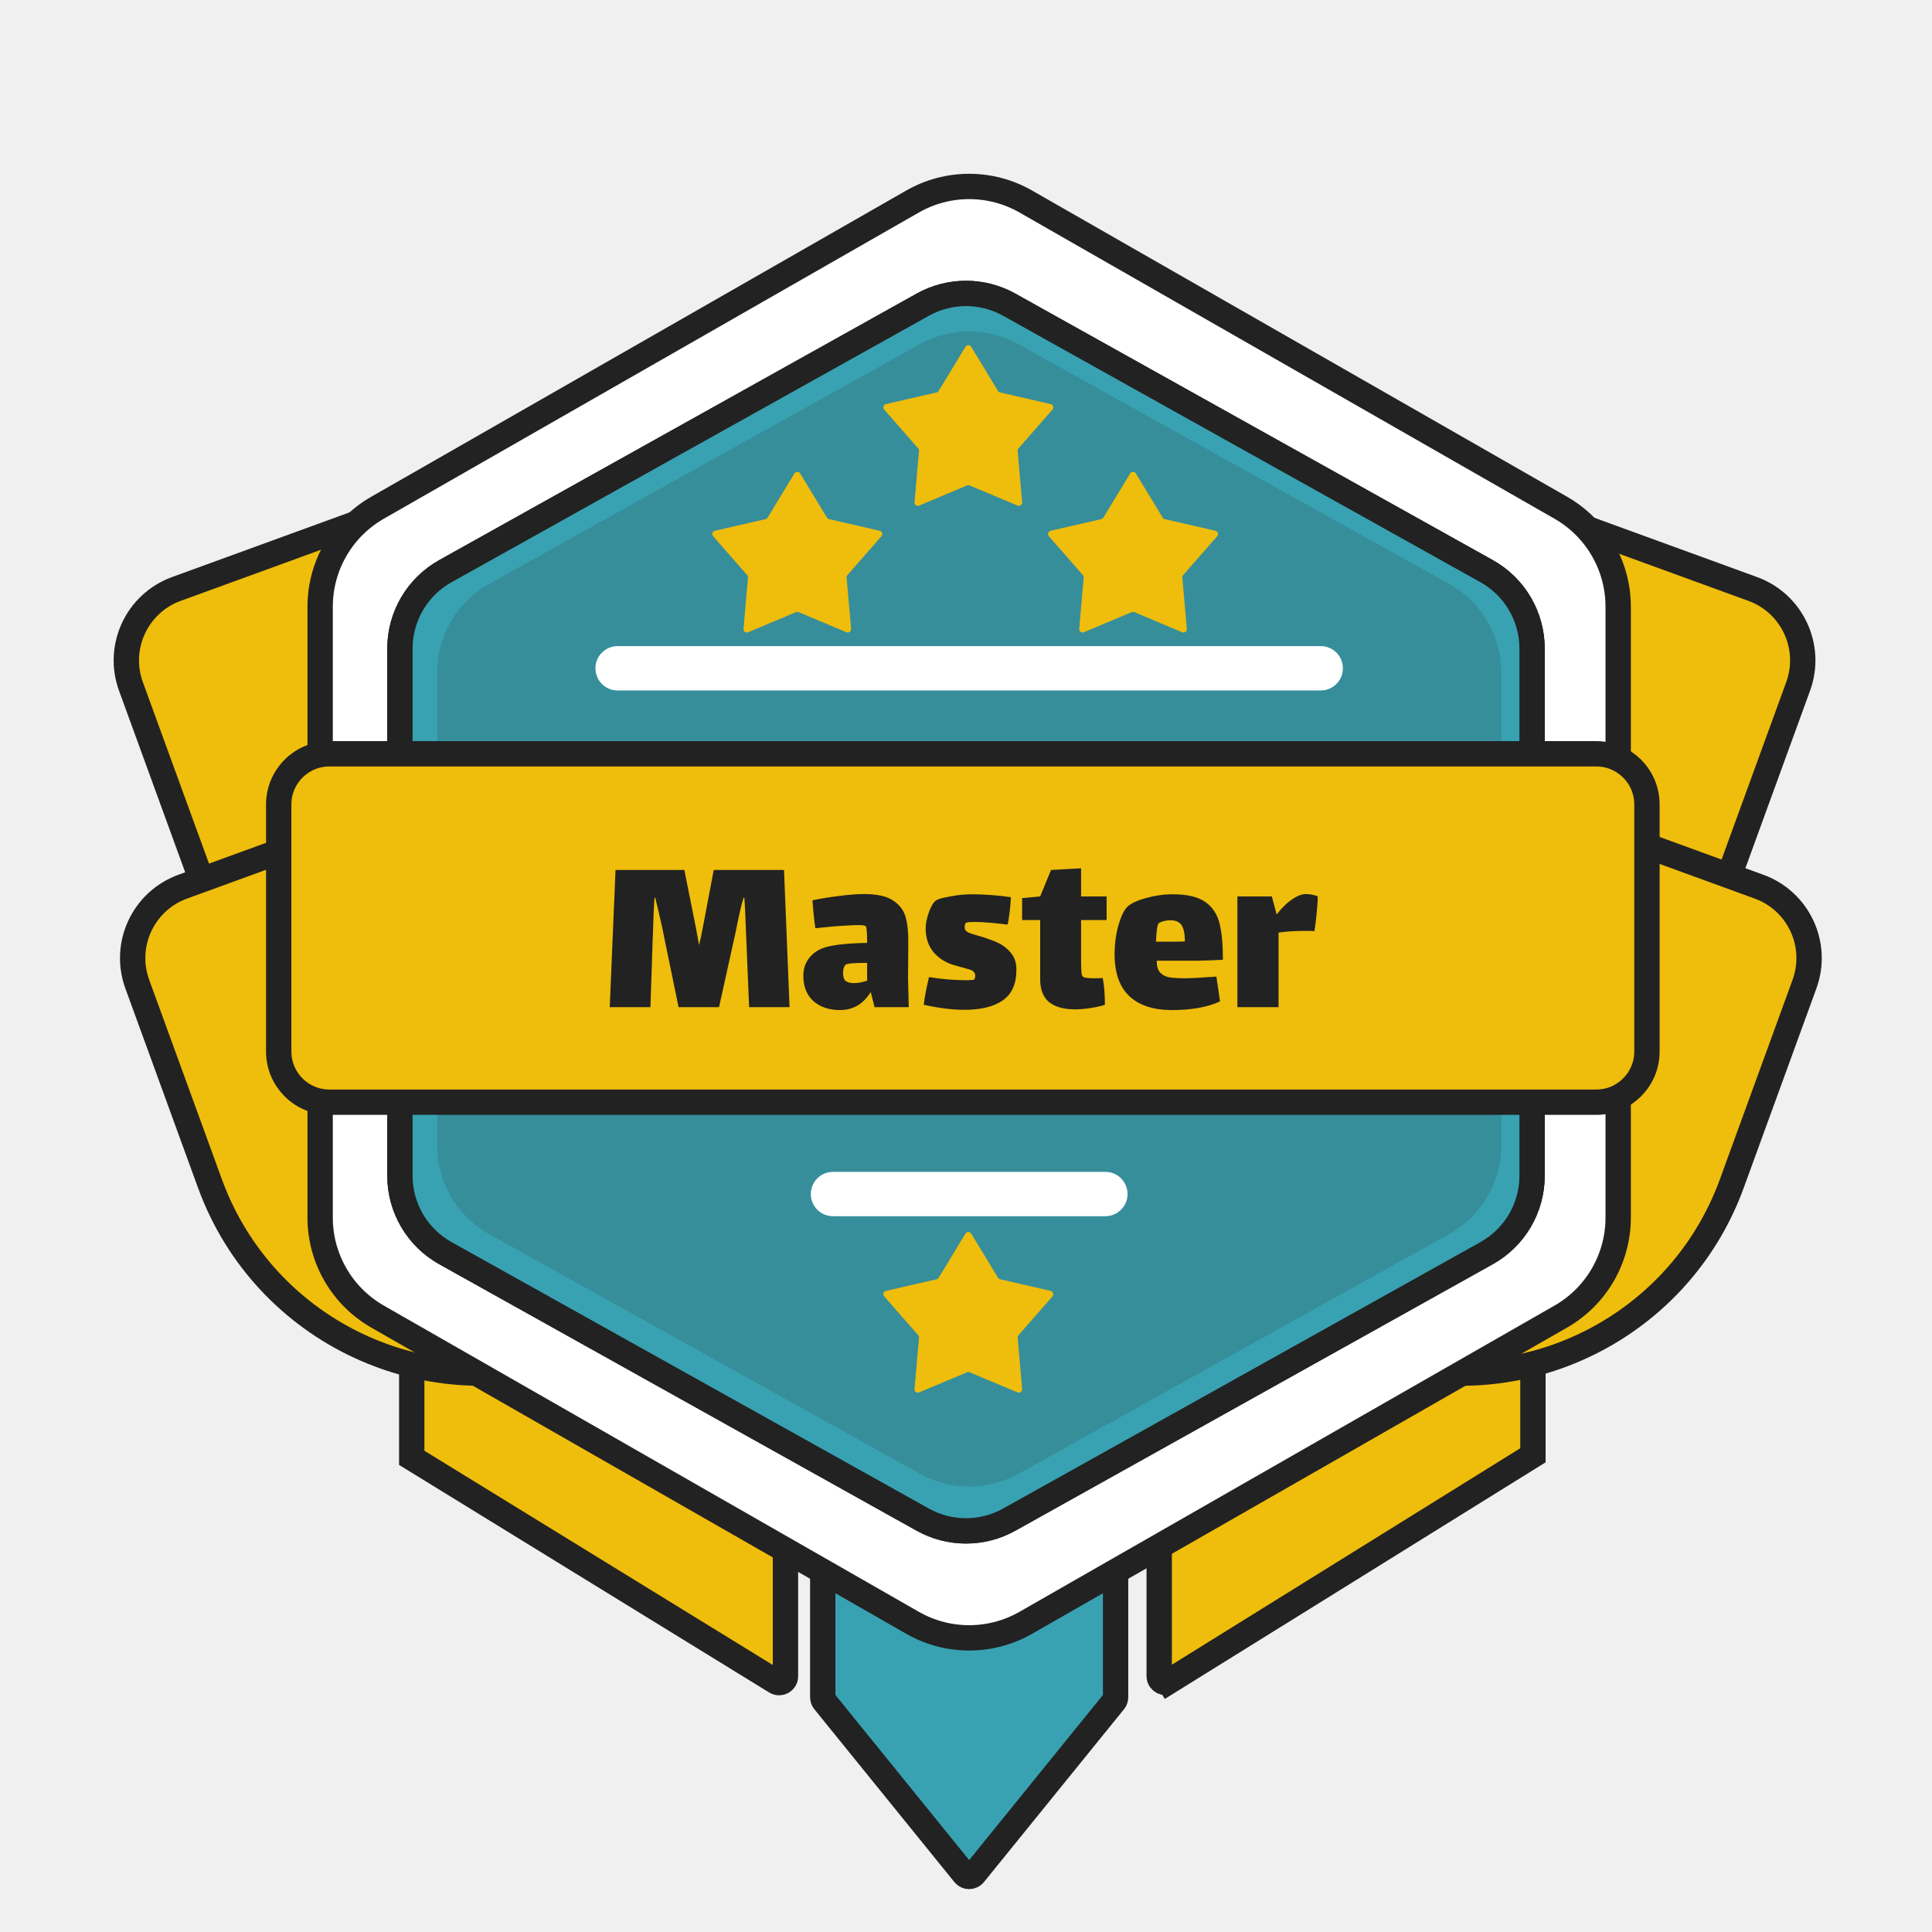
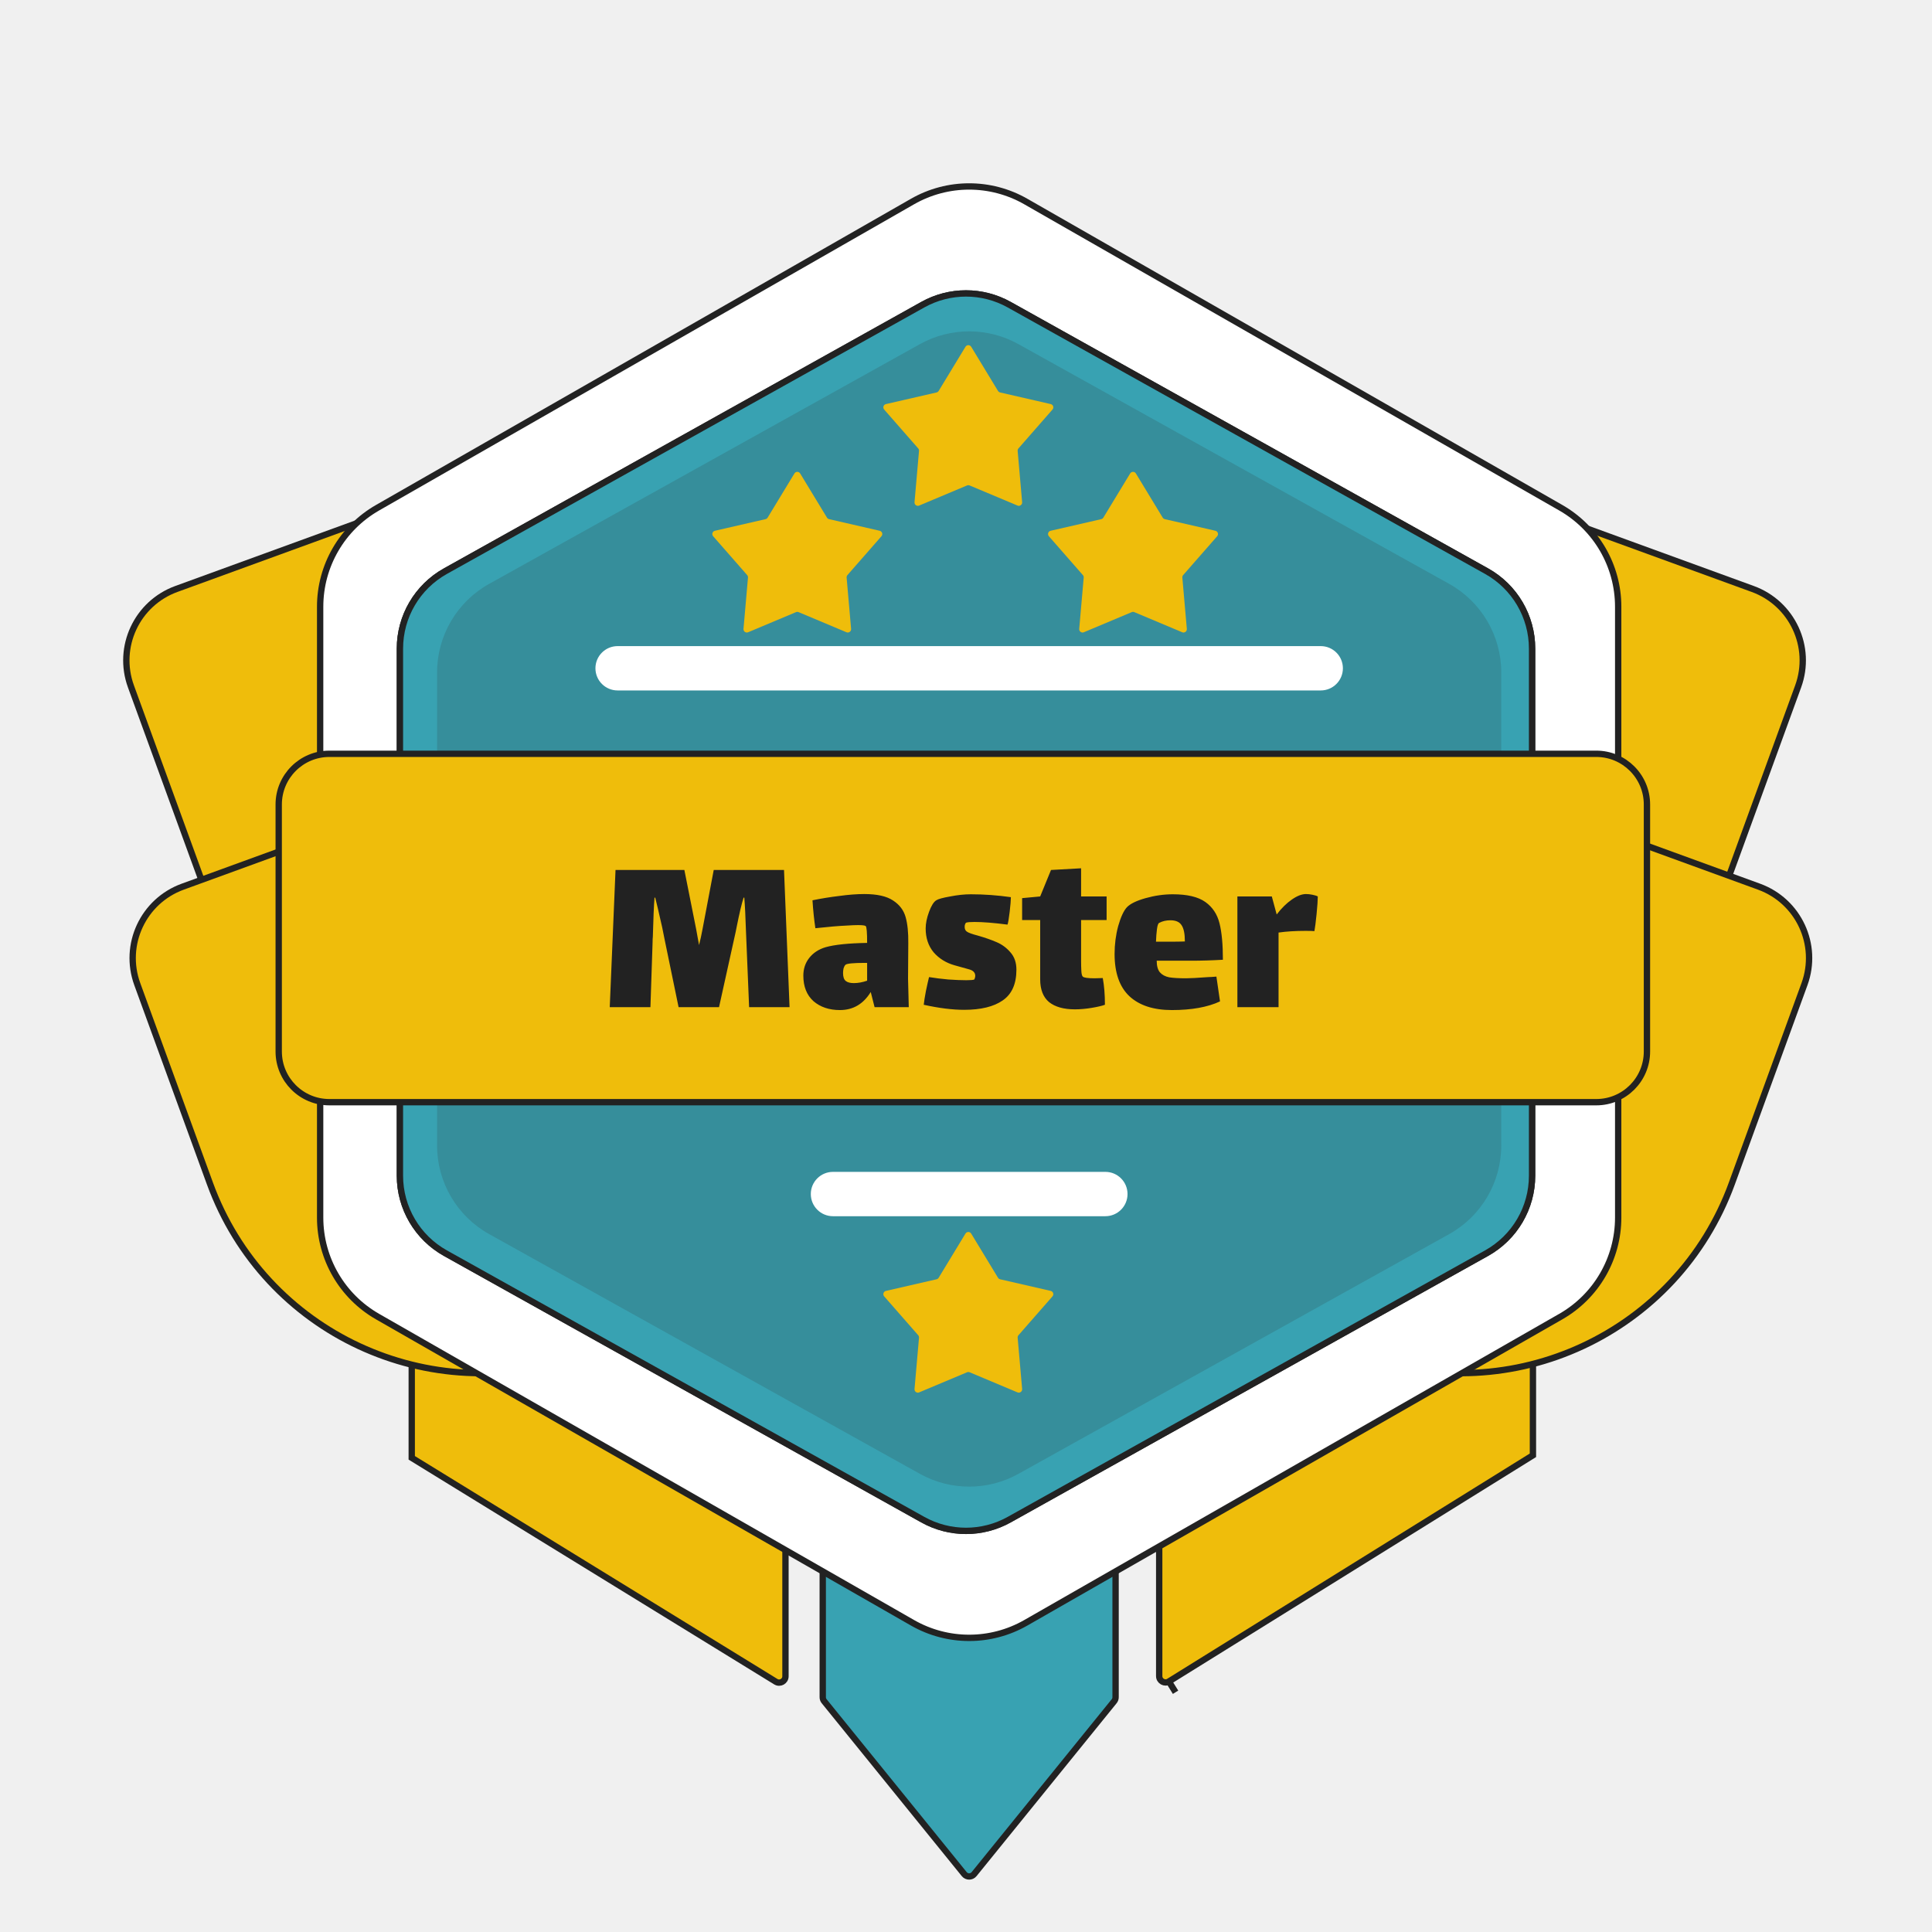
<svg xmlns="http://www.w3.org/2000/svg" width="305" height="305" viewBox="0 0 305 305" fill="none">
-   <path d="M152.223 180.136C152.623 179.642 153.377 179.642 153.777 180.136L175.892 207.433C176.036 207.611 176.115 207.834 176.115 208.063V267.937C176.115 268.166 176.036 268.389 175.892 268.567L153.777 295.864C153.377 296.358 152.623 296.358 152.223 295.864L130.108 268.567C129.964 268.389 129.885 268.166 129.885 267.937V208.063C129.885 207.834 129.964 207.611 130.108 207.433L152.223 180.136Z" fill="#38A2B2" stroke="#222222" stroke-width="4" />
-   <path d="M65 82H124V264.634C124 265.416 123.142 265.895 122.476 265.485L65 230.144V82Z" fill="#EFBD0B" stroke="#222222" stroke-width="4" />
-   <path d="M242 80H183V264.604C183 265.388 183.862 265.867 184.528 265.453L185.583 267.152L184.528 265.453L242 229.742V80Z" fill="#EFBD0B" stroke="#222222" stroke-width="4" />
-   <path d="M198.717 64.564L276.702 92.979C282.929 95.248 286.138 102.135 283.869 108.362L272.4 139.837C263.797 163.448 237.683 175.614 214.073 167.011L167.564 150.065L198.717 64.564Z" fill="#EFBD0B" stroke="#222222" stroke-width="4" />
-   <path d="M105.823 64.564L27.839 92.979C21.612 95.248 18.403 102.135 20.672 108.362L32.141 139.837C40.743 163.448 66.858 175.614 90.468 167.011L136.977 150.065L105.823 64.564Z" fill="#EFBD0B" stroke="#222222" stroke-width="4" />
-   <path d="M199.717 111.564L277.702 139.979C283.929 142.247 287.138 149.135 284.869 155.362L273.4 186.837C264.797 210.448 238.683 222.614 215.073 214.011L168.564 197.065L199.717 111.564Z" fill="#EFBD0B" stroke="#222222" stroke-width="4" />
-   <path d="M106.823 111.564L28.839 139.979C22.612 142.247 19.403 149.135 21.672 155.362L33.141 186.837C41.743 210.448 67.858 222.614 91.468 214.011L137.977 197.065L106.823 111.564Z" fill="#EFBD0B" stroke="#222222" stroke-width="4" />
-   <path d="M161.942 31.814C156.402 28.643 149.598 28.643 144.058 31.814L59.599 80.156C53.997 83.362 50.541 89.323 50.541 95.778V192.222C50.541 198.677 53.997 204.638 59.599 207.844L144.058 256.186C149.598 259.357 156.402 259.357 161.942 256.186L246.401 207.844C252.003 204.638 255.459 198.677 255.459 192.222V95.778C255.459 89.323 252.003 83.362 246.401 80.156L161.942 31.814Z" fill="white" stroke="#222222" stroke-width="4" />
-   <path d="M159.324 48.099L234.689 90.168C239.12 92.641 241.866 97.319 241.866 102.393V185.607C241.866 190.681 239.12 195.359 234.689 197.832L159.324 239.901C155.083 242.268 149.917 242.268 145.676 239.901L70.311 197.832C65.88 195.359 63.134 190.681 63.134 185.607V102.393C63.134 97.319 65.88 92.641 70.311 90.168L145.676 48.099C149.917 45.732 155.083 45.732 159.324 48.099Z" fill="#38A2B2" stroke="#222222" stroke-width="4" />
-   <path d="M159.324 48.099L234.689 90.168C239.12 92.641 241.866 97.319 241.866 102.393V185.607C241.866 190.681 239.12 195.359 234.689 197.832L159.324 239.901C155.083 242.268 149.917 242.268 145.676 239.901L70.311 197.832C65.88 195.359 63.134 190.681 63.134 185.607V102.393C63.134 97.319 65.88 92.641 70.311 90.168L145.676 48.099C149.917 45.732 155.083 45.732 159.324 48.099Z" fill="#38A2B2" stroke="#222222" stroke-width="4" />
+   <path d="M152.223 180.136C152.623 179.642 153.377 179.642 153.777 180.136L175.892 207.433C176.036 207.611 176.115 207.834 176.115 208.063V267.937C176.115 268.166 176.036 268.389 175.892 268.567L153.777 295.864C153.377 296.358 152.623 296.358 152.223 295.864L130.108 268.567C129.964 268.389 129.885 268.166 129.885 267.937V208.063C129.885 207.834 129.964 207.611 130.108 207.433L152.223 180.136Z" fill="#38A2B2" stroke="#222222" strokeWidth="4" />
+   <path d="M65 82H124V264.634C124 265.416 123.142 265.895 122.476 265.485L65 230.144V82Z" fill="#EFBD0B" stroke="#222222" strokeWidth="4" />
+   <path d="M242 80H183V264.604C183 265.388 183.862 265.867 184.528 265.453L185.583 267.152L184.528 265.453L242 229.742V80Z" fill="#EFBD0B" stroke="#222222" strokeWidth="4" />
+   <path d="M198.717 64.564L276.702 92.979C282.929 95.248 286.138 102.135 283.869 108.362L272.4 139.837C263.797 163.448 237.683 175.614 214.073 167.011L167.564 150.065L198.717 64.564Z" fill="#EFBD0B" stroke="#222222" strokeWidth="4" />
+   <path d="M105.823 64.564L27.839 92.979C21.612 95.248 18.403 102.135 20.672 108.362L32.141 139.837C40.743 163.448 66.858 175.614 90.468 167.011L136.977 150.065L105.823 64.564Z" fill="#EFBD0B" stroke="#222222" strokeWidth="4" />
+   <path d="M199.717 111.564L277.702 139.979C283.929 142.247 287.138 149.135 284.869 155.362L273.4 186.837C264.797 210.448 238.683 222.614 215.073 214.011L168.564 197.065L199.717 111.564Z" fill="#EFBD0B" stroke="#222222" strokeWidth="4" />
+   <path d="M106.823 111.564L28.839 139.979C22.612 142.247 19.403 149.135 21.672 155.362L33.141 186.837C41.743 210.448 67.858 222.614 91.468 214.011L137.977 197.065L106.823 111.564Z" fill="#EFBD0B" stroke="#222222" strokeWidth="4" />
+   <path d="M161.942 31.814C156.402 28.643 149.598 28.643 144.058 31.814L59.599 80.156C53.997 83.362 50.541 89.323 50.541 95.778V192.222C50.541 198.677 53.997 204.638 59.599 207.844L144.058 256.186C149.598 259.357 156.402 259.357 161.942 256.186L246.401 207.844C252.003 204.638 255.459 198.677 255.459 192.222V95.778C255.459 89.323 252.003 83.362 246.401 80.156L161.942 31.814Z" fill="white" stroke="#222222" strokeWidth="4" />
+   <path d="M159.324 48.099L234.689 90.168C239.12 92.641 241.866 97.319 241.866 102.393V185.607C241.866 190.681 239.12 195.359 234.689 197.832L159.324 239.901C155.083 242.268 149.917 242.268 145.676 239.901L70.311 197.832C65.88 195.359 63.134 190.681 63.134 185.607V102.393C63.134 97.319 65.88 92.641 70.311 90.168L145.676 48.099C149.917 45.732 155.083 45.732 159.324 48.099Z" fill="#38A2B2" stroke="#222222" strokeWidth="4" />
+   <path d="M159.324 48.099L234.689 90.168C239.12 92.641 241.866 97.319 241.866 102.393V185.607C241.866 190.681 239.12 195.359 234.689 197.832L159.324 239.901C155.083 242.268 149.917 242.268 145.676 239.901L70.311 197.832C65.88 195.359 63.134 190.681 63.134 185.607V102.393C63.134 97.319 65.88 92.641 70.311 90.168L145.676 48.099C149.917 45.732 155.083 45.732 159.324 48.099Z" fill="#38A2B2" stroke="#222222" strokeWidth="4" />
  <path d="M145.219 54.33C150.057 51.638 155.943 51.638 160.781 54.33L228.781 92.176C233.854 94.999 237 100.35 237 106.156V180.844C237 186.65 233.854 192.001 228.781 194.824L160.781 232.67C155.943 235.362 150.057 235.362 145.219 232.67L77.219 194.824C72.146 192.001 69 186.65 69 180.844V106.156C69 100.35 72.146 94.999 77.219 92.176L145.219 54.33Z" fill="#368E9B" />
-   <rect x="44" y="119" width="216" height="55" rx="8" fill="#EFBD0B" stroke="#222222" stroke-width="4" />
+   <rect x="44" y="119" width="216" height="55" rx="8" fill="#EFBD0B" stroke="#222222" strokeWidth="4" />
  <path d="M124.645 159H118.261L117.767 147.068C117.691 144.712 117.603 142.926 117.501 141.71H117.387C117.083 142.673 116.729 144.167 116.323 146.194L116.133 147.144L113.511 159H107.127L104.923 148.322L104.543 146.422C104.011 144.066 103.644 142.495 103.441 141.71H103.327C103.226 142.977 103.137 145.041 103.061 147.904C103.036 148.081 103.023 148.36 103.023 148.74L102.681 159H96.259L97.171 137.34H108.039L109.901 146.688L110.357 149.196C110.56 148.411 110.75 147.537 110.927 146.574L112.675 137.34H123.771L124.645 159ZM138.069 159L137.461 156.606C136.295 158.506 134.674 159.456 132.597 159.456C130.899 159.456 129.506 158.987 128.417 158.05C127.353 157.087 126.821 155.745 126.821 154.022C126.821 152.958 127.125 152.033 127.733 151.248C128.366 150.437 129.227 149.867 130.317 149.538C131.735 149.133 133.927 148.905 136.891 148.854C136.891 147.182 136.815 146.295 136.663 146.194C136.536 146.093 136.131 146.042 135.447 146.042C135.016 146.042 134.421 146.067 133.661 146.118C132.445 146.169 130.798 146.308 128.721 146.536C128.518 145.168 128.366 143.699 128.265 142.128C129.607 141.849 131.013 141.621 132.483 141.444C133.952 141.241 135.269 141.14 136.435 141.14C138.461 141.14 139.981 141.482 140.995 142.166C142.008 142.825 142.667 143.699 142.971 144.788C143.275 145.877 143.414 147.258 143.389 148.93L143.351 154.516L143.465 159H138.069ZM134.801 155.2C135.459 155.2 136.156 155.073 136.891 154.82V152.008H136.587C134.712 152.008 133.673 152.109 133.471 152.312C133.344 152.439 133.243 152.629 133.167 152.882C133.116 153.135 133.091 153.376 133.091 153.604C133.091 154.212 133.23 154.63 133.509 154.858C133.787 155.086 134.218 155.2 134.801 155.2ZM160.459 153.072C160.459 155.327 159.737 156.948 158.293 157.936C156.874 158.924 154.847 159.418 152.213 159.418C150.363 159.418 148.235 159.152 145.829 158.62C145.879 158.113 145.993 157.391 146.171 156.454C146.373 155.491 146.538 154.757 146.665 154.25C147.577 154.402 148.59 154.529 149.705 154.63C150.819 154.706 151.769 154.744 152.555 154.744C153.239 154.744 153.657 154.706 153.809 154.63C153.834 154.605 153.859 154.541 153.885 154.44C153.935 154.313 153.961 154.187 153.961 154.06C153.961 153.553 153.644 153.211 153.011 153.034C152.808 152.983 152.035 152.768 150.693 152.388C149.35 152.008 148.248 151.324 147.387 150.336C146.551 149.323 146.133 148.069 146.133 146.574C146.133 145.789 146.31 144.915 146.665 143.952C147.019 142.989 147.399 142.381 147.805 142.128C148.109 141.925 148.843 141.723 150.009 141.52C151.174 141.292 152.251 141.178 153.239 141.178C155.341 141.178 157.457 141.33 159.585 141.634C159.585 142.09 159.521 142.863 159.395 143.952C159.268 145.016 159.154 145.687 159.053 145.966C156.899 145.687 155.164 145.548 153.847 145.548C153.163 145.548 152.719 145.586 152.517 145.662C152.466 145.687 152.415 145.763 152.365 145.89C152.314 145.991 152.289 146.131 152.289 146.308C152.289 146.663 152.403 146.916 152.631 147.068C152.859 147.245 153.454 147.461 154.417 147.714C155.557 148.043 156.532 148.385 157.343 148.74C158.179 149.095 158.901 149.627 159.509 150.336C160.142 151.045 160.459 151.957 160.459 153.072ZM170.67 151.818C170.67 152.274 170.682 152.755 170.708 153.262C170.733 153.743 170.809 154.047 170.936 154.174C171.113 154.351 171.734 154.44 172.798 154.44L174.09 154.402C174.318 155.618 174.432 157.024 174.432 158.62C173.95 158.797 173.241 158.962 172.304 159.114C171.392 159.266 170.518 159.342 169.682 159.342C167.934 159.342 166.578 158.962 165.616 158.202C164.678 157.417 164.21 156.213 164.21 154.592V145.244H161.36V141.786L164.21 141.52L165.92 137.34L170.67 137.074V141.52H174.698V145.244H170.67V151.818ZM187.243 154.44C187.876 154.44 189.054 154.377 190.777 154.25C191.005 154.25 191.423 154.225 192.031 154.174L192.601 158.088C190.65 159 188.117 159.456 185.001 159.456C182.088 159.456 179.846 158.721 178.275 157.252C176.73 155.783 175.957 153.566 175.957 150.602C175.957 149.082 176.147 147.613 176.527 146.194C176.932 144.775 177.388 143.787 177.895 143.23C178.427 142.673 179.415 142.191 180.859 141.786C182.303 141.381 183.734 141.178 185.153 141.178C187.433 141.178 189.143 141.583 190.283 142.394C191.423 143.205 192.17 144.332 192.525 145.776C192.88 147.195 193.057 149.107 193.057 151.514C191.334 151.615 189.65 151.666 188.003 151.666H182.607C182.607 152.477 182.772 153.085 183.101 153.49C183.456 153.895 183.95 154.161 184.583 154.288C185.216 154.389 186.103 154.44 187.243 154.44ZM182.987 145.7C182.835 145.776 182.721 146.105 182.645 146.688C182.569 147.271 182.518 147.929 182.493 148.664H184.469C185.66 148.664 186.521 148.651 187.053 148.626C187.053 147.41 186.876 146.549 186.521 146.042C186.192 145.535 185.609 145.282 184.773 145.282C184.089 145.282 183.494 145.421 182.987 145.7ZM206.174 141.14C206.503 141.14 206.845 141.178 207.2 141.254C207.58 141.33 207.859 141.419 208.036 141.52C208.036 142.077 207.973 143.002 207.846 144.294C207.719 145.561 207.605 146.46 207.504 146.992C207.251 146.967 206.782 146.954 206.098 146.954C204.502 146.954 203.083 147.043 201.842 147.22V159H195.344V141.52H200.778L201.538 144.332H201.576C202.311 143.369 203.096 142.597 203.932 142.014C204.768 141.431 205.515 141.14 206.174 141.14Z" fill="#222222" />
  <rect x="94" y="102" width="118" height="7" rx="3.5" fill="white" />
  <rect x="128" y="185" width="50" height="7" rx="3.5" fill="white" />
  <path d="M152.416 54.744C152.622 54.405 153.114 54.405 153.32 54.744L157.552 61.716C157.626 61.838 157.746 61.925 157.885 61.957L165.874 63.791C166.264 63.88 166.417 64.353 166.153 64.654L160.782 70.788C160.688 70.896 160.641 71.039 160.654 71.182L161.362 79.279C161.397 79.675 160.998 79.966 160.632 79.812L153.073 76.637C152.942 76.582 152.794 76.582 152.663 76.637L145.104 79.812C144.738 79.966 144.339 79.675 144.373 79.279L145.082 71.182C145.095 71.039 145.048 70.896 144.953 70.788L139.582 64.654C139.319 64.353 139.472 63.88 139.862 63.791L147.851 61.957C147.99 61.925 148.11 61.838 148.184 61.716L152.416 54.744Z" fill="#EFBD0B" />
  <path d="M178.416 74.744C178.622 74.405 179.114 74.405 179.32 74.744L183.552 81.716C183.626 81.838 183.746 81.925 183.885 81.957L191.874 83.791C192.264 83.88 192.417 84.353 192.153 84.654L186.782 90.788C186.688 90.896 186.641 91.039 186.654 91.182L187.362 99.279C187.397 99.675 186.998 99.966 186.632 99.812L179.073 96.637C178.942 96.582 178.794 96.582 178.663 96.637L171.104 99.812C170.738 99.966 170.339 99.675 170.373 99.279L171.082 91.182C171.095 91.039 171.048 90.896 170.953 90.788L165.582 84.654C165.319 84.353 165.472 83.88 165.862 83.791L173.851 81.957C173.99 81.925 174.11 81.838 174.184 81.716L178.416 74.744Z" fill="#EFBD0B" />
  <path d="M152.416 194.744C152.622 194.405 153.114 194.405 153.32 194.744L157.552 201.716C157.626 201.838 157.746 201.925 157.885 201.957L165.874 203.791C166.264 203.88 166.417 204.353 166.153 204.654L160.782 210.788C160.688 210.896 160.641 211.039 160.654 211.182L161.362 219.279C161.397 219.675 160.998 219.966 160.632 219.812L153.073 216.637C152.942 216.582 152.794 216.582 152.663 216.637L145.104 219.812C144.738 219.966 144.339 219.675 144.373 219.279L145.082 211.182C145.095 211.039 145.048 210.896 144.953 210.788L139.582 204.654C139.319 204.353 139.472 203.88 139.862 203.791L147.851 201.957C147.99 201.925 148.11 201.838 148.184 201.716L152.416 194.744Z" fill="#EFBD0B" />
  <path d="M125.416 74.744C125.622 74.405 126.114 74.405 126.32 74.744L130.552 81.716C130.626 81.838 130.746 81.925 130.885 81.957L138.874 83.791C139.264 83.88 139.417 84.353 139.153 84.654L133.782 90.788C133.688 90.896 133.641 91.039 133.654 91.182L134.362 99.279C134.397 99.675 133.998 99.966 133.632 99.812L126.073 96.637C125.942 96.582 125.794 96.582 125.663 96.637L118.104 99.812C117.738 99.966 117.339 99.675 117.373 99.279L118.082 91.182C118.095 91.039 118.048 90.896 117.953 90.788L112.582 84.654C112.319 84.353 112.472 83.88 112.862 83.791L120.851 81.957C120.99 81.925 121.11 81.838 121.184 81.716L125.416 74.744Z" fill="#EFBD0B" />
</svg>
